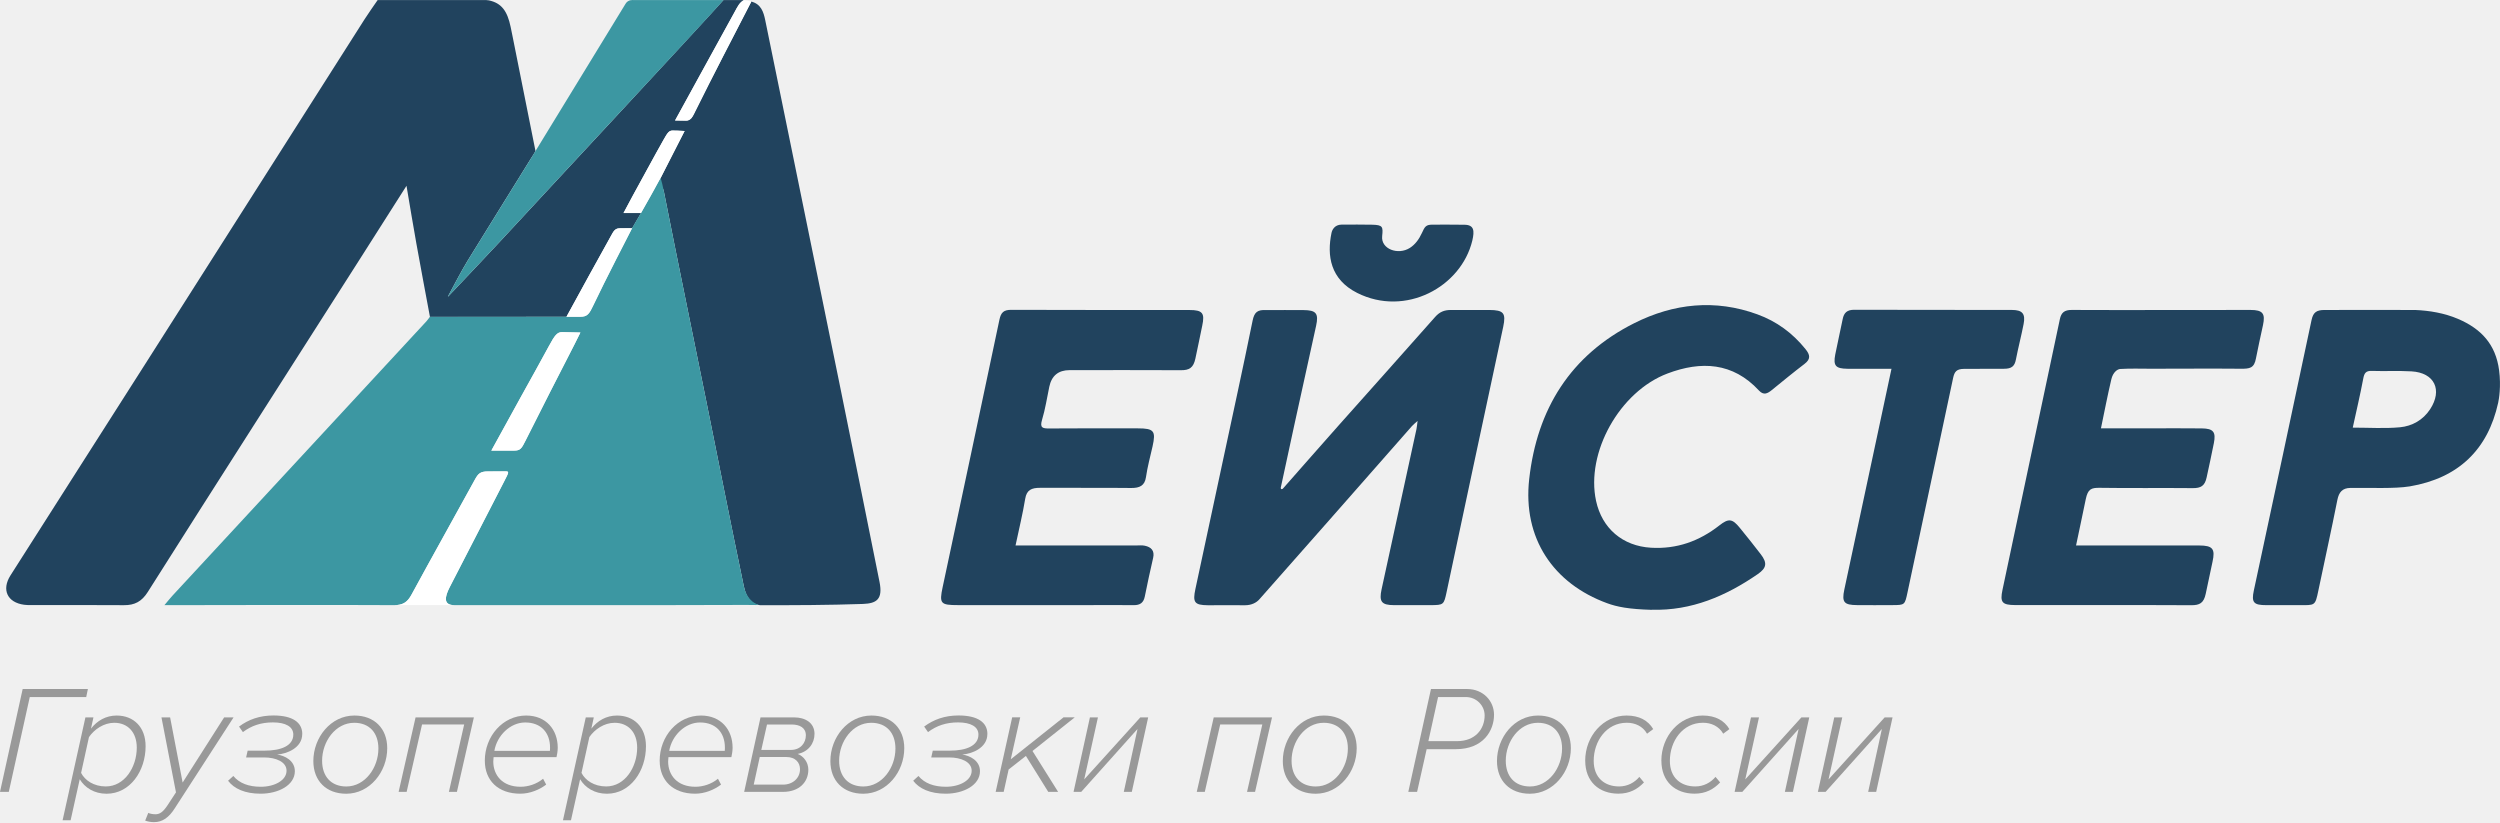
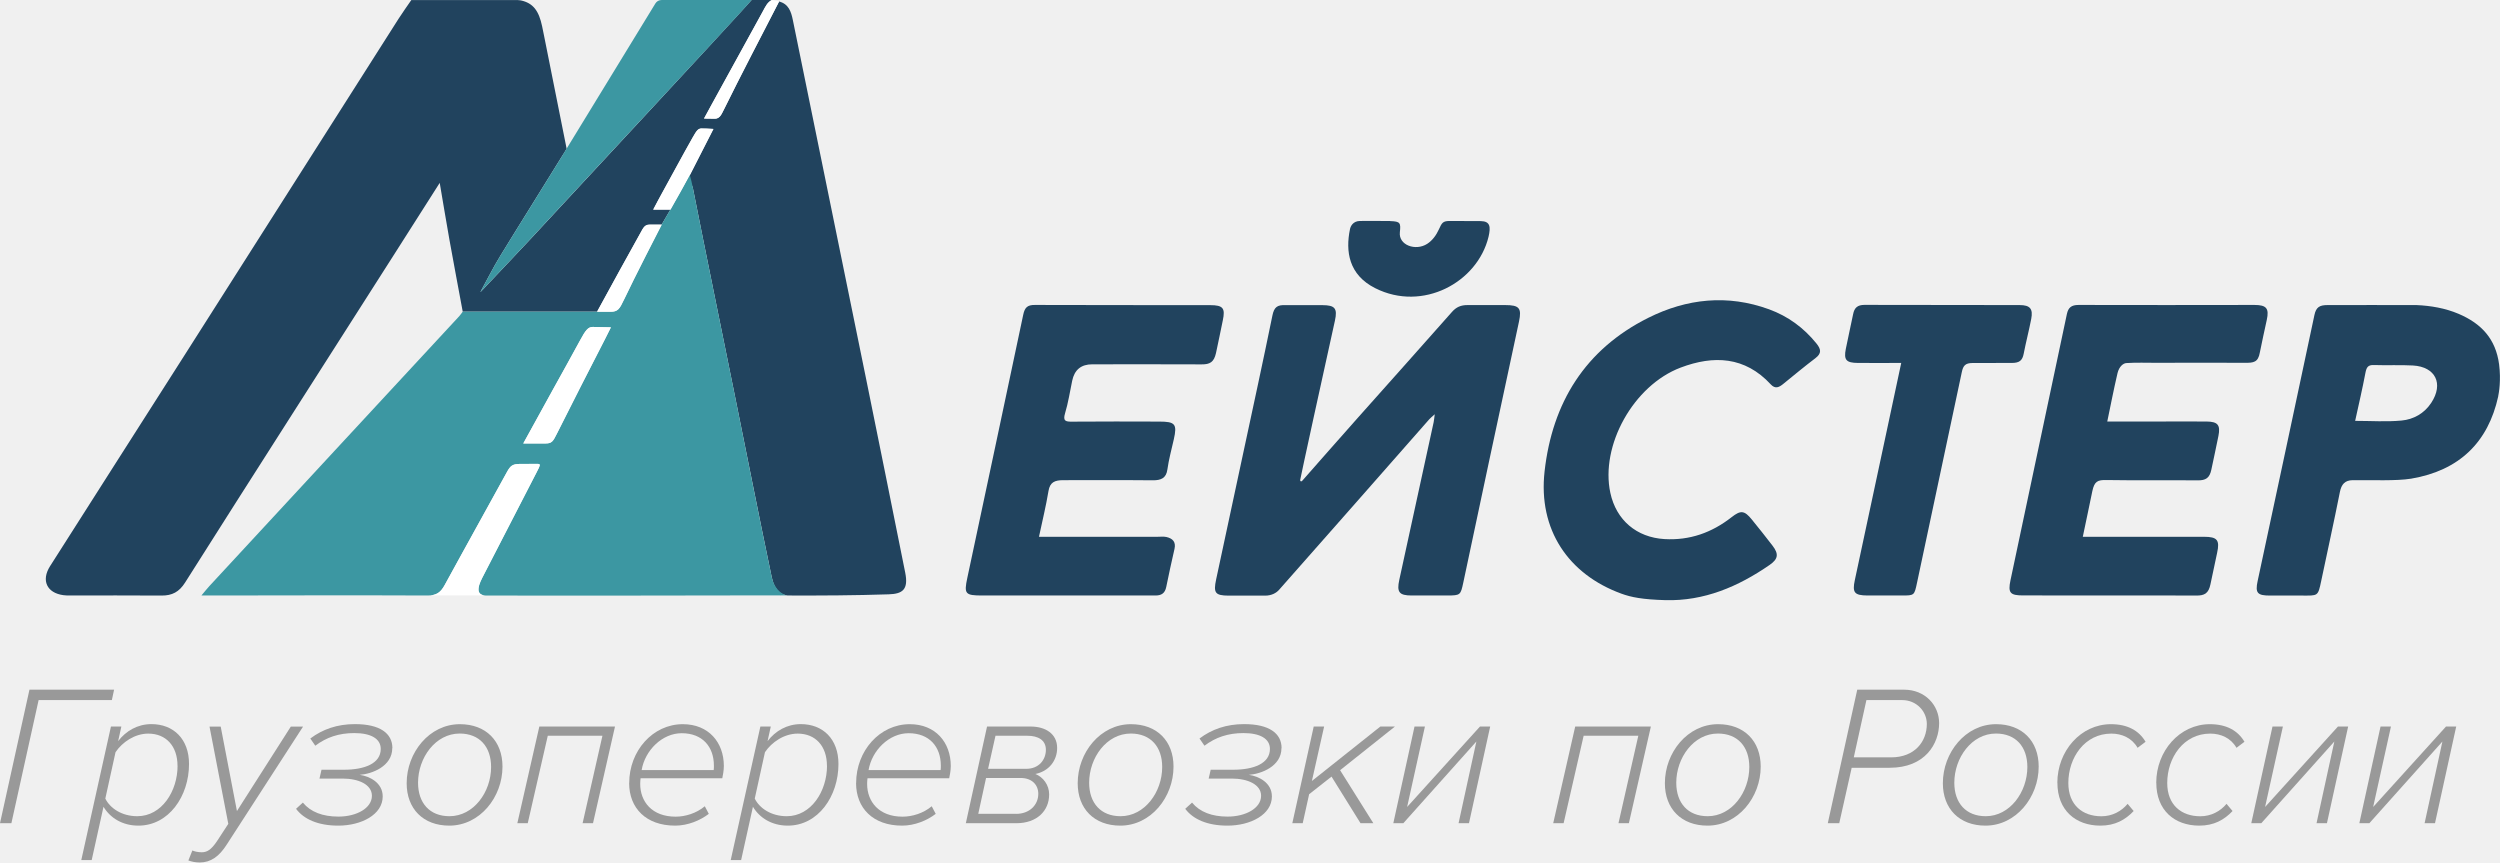
- <svg xmlns="http://www.w3.org/2000/svg" id="_Слой_2" viewBox="0 0 713.59 234.66">
+ <svg xmlns="http://www.w3.org/2000/svg" id="_Слой_2" viewBox="0 0 381.95 131.77">
  <defs>
-     <style>
-             .cls-1{fill:#21435e;}.cls-1,.cls-2,.cls-3,.cls-4{stroke-width:0px;}.cls-2{fill:#999;}.cls-3{fill:#3c97a2;}.cls-4{fill:#fff;}
-         </style>
+     <style>.cls-1{fill:#21435e;}.cls-1,.cls-2,.cls-3,.cls-4{stroke-width:0px;}.cls-2{fill:#999;}.cls-3{fill:#3c97a2;}.cls-4{fill:#fff;}</style>
  </defs>
  <g id="_Слой_1-2">
-     <path class="cls-2" d="M0,226.03l6.47-29.36h18.62l-.48,2.29H8.5l-5.99,27.07H0Z" />
-     <path class="cls-2" d="M22.76,222.42l-2.6,11.71h-2.29l6.51-29.36h2.29l-.7,3.21c1.72-2.24,4.27-3.74,7.31-3.74,4.84,0,8.28,3.26,8.28,8.76,0,7.09-4.45,13.56-11.14,13.56-3.52,0-6.21-1.72-7.66-4.14ZM39.04,213.4c0-4.36-2.55-7.09-6.43-7.09-2.99,0-5.72,1.89-7.22,4.09l-2.24,10.21c1.06,2.11,3.61,3.87,7.04,3.87,5.37,0,8.85-5.5,8.85-11.09Z" />
-     <path class="cls-2" d="M42.3,232.02c.44.22,1.23.4,2.07.4,1.14,0,2.07-.53,3.35-2.42l2.51-3.83-4.14-21.39h2.47l3.57,18.58,11.84-18.58h2.69l-16.77,25.93c-1.67,2.64-3.52,3.96-5.94,3.96-.88,0-1.85-.18-2.51-.44l.88-2.2Z" />
-     <path class="cls-2" d="M86.27,209.52c0,4.01-4.49,5.68-7.17,5.85,2.16.31,5.06,1.72,5.06,4.75,0,4.01-4.71,6.43-9.77,6.43-4.45,0-7.57-1.41-9.29-3.7l1.5-1.36c1.72,2.07,4.36,3.08,7.84,3.08,3.96,0,7.35-1.85,7.35-4.58,0-2.51-2.99-3.79-6.43-3.79h-5.11l.44-1.94h4.93c4.53,0,8.1-1.36,8.1-4.58,0-2.24-2.16-3.48-5.81-3.48-3.39,0-6.12.92-8.58,2.77l-1.1-1.58c2.69-2.02,5.9-3.17,9.82-3.17,5.5,0,8.23,2.02,8.23,5.28Z" />
-     <path class="cls-2" d="M89.44,217.23c0-6.73,4.97-12.99,11.71-12.99,5.72,0,9.38,3.7,9.38,9.33,0,6.73-4.97,12.99-11.71,12.99-5.72,0-9.38-3.7-9.38-9.33ZM108.01,213.66c0-4.45-2.55-7.35-6.91-7.35-5.33,0-9.16,5.33-9.16,10.83,0,4.45,2.55,7.35,6.91,7.35,5.33,0,9.16-5.33,9.16-10.83Z" />
-     <path class="cls-2" d="M128.13,226.03l4.36-19.24h-12.02l-4.4,19.24h-2.29l4.84-21.26h16.64l-4.84,21.26h-2.29Z" />
-     <path class="cls-2" d="M138.38,217.18c0-7.09,5.19-12.94,11.8-12.94,5.68,0,9.02,4.01,9.02,9.2,0,.92-.22,2.16-.35,2.68h-17.96c-.04.26-.09.84-.09,1.23,0,3.92,2.6,7.22,7.79,7.22,2.16,0,4.58-.75,6.43-2.29l.88,1.67c-1.89,1.45-4.62,2.6-7.39,2.6-6.38,0-10.12-3.83-10.12-9.38ZM156.96,214.32c.04-.22.04-.7.04-.97,0-4.14-2.51-7.13-7.09-7.13-4.27,0-8.06,3.74-8.8,8.1h15.85Z" />
-     <path class="cls-2" d="M165.58,222.42l-2.6,11.71h-2.29l6.51-29.36h2.29l-.7,3.21c1.72-2.24,4.27-3.74,7.31-3.74,4.84,0,8.28,3.26,8.28,8.76,0,7.09-4.45,13.56-11.14,13.56-3.52,0-6.21-1.72-7.66-4.14ZM181.87,213.4c0-4.36-2.55-7.09-6.43-7.09-2.99,0-5.72,1.89-7.22,4.09l-2.24,10.21c1.06,2.11,3.61,3.87,7.04,3.87,5.37,0,8.85-5.5,8.85-11.09Z" />
-     <path class="cls-2" d="M188.29,217.18c0-7.09,5.19-12.94,11.8-12.94,5.68,0,9.02,4.01,9.02,9.2,0,.92-.22,2.16-.35,2.68h-17.96c-.04.26-.09.84-.09,1.23,0,3.92,2.6,7.22,7.79,7.22,2.16,0,4.58-.75,6.43-2.29l.88,1.67c-1.89,1.45-4.62,2.6-7.39,2.6-6.38,0-10.12-3.83-10.12-9.38ZM206.87,214.32c.04-.22.04-.7.04-.97,0-4.14-2.51-7.13-7.09-7.13-4.27,0-8.06,3.74-8.8,8.1h15.85Z" />
-     <path class="cls-2" d="M212.41,226.03l4.67-21.26h9.6c3.17,0,5.81,1.54,5.81,4.71,0,2.73-1.76,5.11-4.8,5.72,1.72.66,3.04,2.42,3.04,4.49,0,3.61-2.68,6.34-7.22,6.34h-11.09ZM223.51,223.96c2.82,0,4.84-1.89,4.84-4.4,0-1.94-1.36-3.48-3.87-3.48h-7.62l-1.72,7.88h8.36ZM225.71,214.06c2.82,0,4.31-2.02,4.31-4.18s-1.76-3.08-4.05-3.08h-7.04l-1.63,7.26h8.41Z" />
-     <path class="cls-2" d="M237.02,217.23c0-6.73,4.97-12.99,11.71-12.99,5.72,0,9.38,3.7,9.38,9.33,0,6.73-4.97,12.99-11.71,12.99-5.72,0-9.38-3.7-9.38-9.33ZM255.59,213.66c0-4.45-2.55-7.35-6.91-7.35-5.33,0-9.16,5.33-9.16,10.83,0,4.45,2.55,7.35,6.91,7.35,5.33,0,9.16-5.33,9.16-10.83Z" />
-     <path class="cls-2" d="M281.83,209.52c0,4.01-4.49,5.68-7.17,5.85,2.16.31,5.06,1.72,5.06,4.75,0,4.01-4.71,6.43-9.77,6.43-4.45,0-7.57-1.41-9.29-3.7l1.5-1.36c1.72,2.07,4.36,3.08,7.84,3.08,3.96,0,7.35-1.85,7.35-4.58,0-2.51-2.99-3.79-6.43-3.79h-5.11l.44-1.94h4.93c4.53,0,8.1-1.36,8.1-4.58,0-2.24-2.16-3.48-5.81-3.48-3.39,0-6.12.92-8.58,2.77l-1.1-1.58c2.69-2.02,5.9-3.17,9.82-3.17,5.5,0,8.23,2.02,8.23,5.28Z" />
-     <path class="cls-2" d="M299.21,226.03l-6.38-10.26-4.93,3.87-1.41,6.38h-2.29l4.71-21.26h2.29l-2.69,11.97,15.05-11.97h3.21l-12.06,9.6,7.31,11.66h-2.82Z" />
-     <path class="cls-2" d="M306.43,226.03l4.67-21.26h2.29l-3.92,17.7,16.02-17.7h2.24l-4.67,21.26h-2.29l3.92-17.96-16.07,17.96h-2.2Z" />
-     <path class="cls-2" d="M355.95,226.03l4.36-19.24h-12.02l-4.4,19.24h-2.29l4.84-21.26h16.64l-4.84,21.26h-2.29Z" />
-     <path class="cls-2" d="M366.16,217.23c0-6.73,4.97-12.99,11.71-12.99,5.72,0,9.38,3.7,9.38,9.33,0,6.73-4.97,12.99-11.71,12.99-5.72,0-9.38-3.7-9.38-9.33ZM384.73,213.66c0-4.45-2.55-7.35-6.91-7.35-5.33,0-9.16,5.33-9.16,10.83,0,4.45,2.55,7.35,6.91,7.35,5.33,0,9.16-5.33,9.16-10.83Z" />
-     <path class="cls-2" d="M401.98,226.03l6.47-29.36h10.3c4.62,0,7.7,3.43,7.7,7.35,0,4.53-3.08,9.82-10.87,9.82h-8.36l-2.73,12.19h-2.51ZM415.89,211.55c5.24,0,7.88-3.48,7.88-7.35,0-2.77-2.29-5.24-5.41-5.24h-7.88l-2.77,12.59h8.19Z" />
-     <path class="cls-2" d="M427.29,217.23c0-6.73,4.97-12.99,11.71-12.99,5.72,0,9.38,3.7,9.38,9.33,0,6.73-4.97,12.99-11.71,12.99-5.72,0-9.38-3.7-9.38-9.33ZM445.87,213.66c0-4.45-2.55-7.35-6.91-7.35-5.33,0-9.16,5.33-9.16,10.83,0,4.45,2.55,7.35,6.91,7.35,5.33,0,9.16-5.33,9.16-10.83Z" />
-     <path class="cls-2" d="M452.47,217.14c0-7,5.15-12.9,11.8-12.9,3.65,0,6.16,1.41,7.62,3.87l-1.76,1.32c-1.23-2.16-3.43-3.13-5.77-3.13-5.85,0-9.46,5.28-9.46,10.87,0,4.84,3.13,7.31,7.26,7.31,2.38,0,4.4-1.1,5.77-2.73l1.32,1.58c-1.85,1.94-4.09,3.21-7.31,3.21-5.46,0-9.46-3.39-9.46-9.42Z" />
-     <path class="cls-2" d="M474.21,217.14c0-7,5.15-12.9,11.8-12.9,3.65,0,6.16,1.41,7.62,3.87l-1.76,1.32c-1.23-2.16-3.43-3.13-5.77-3.13-5.85,0-9.46,5.28-9.46,10.87,0,4.84,3.13,7.31,7.26,7.31,2.38,0,4.4-1.1,5.77-2.73l1.32,1.58c-1.85,1.94-4.09,3.21-7.31,3.21-5.46,0-9.46-3.39-9.46-9.42Z" />
-     <path class="cls-2" d="M495.12,226.03l4.67-21.26h2.29l-3.92,17.7,16.02-17.7h2.25l-4.67,21.26h-2.29l3.92-17.96-16.07,17.96h-2.2Z" />
-     <path class="cls-2" d="M518.89,226.03l4.67-21.26h2.29l-3.92,17.7,16.02-17.7h2.25l-4.67,21.26h-2.29l3.92-17.96-16.07,17.96h-2.2Z" />
-     <path class="cls-1" d="M713.07,114.95c-2.93,13.33-11.28,21.51-25.24,23.88-4.37.71-11.23.37-16.93.44-2.29.03-3.29,1.21-3.73,3.42-1.71,8.64-3.62,17.23-5.42,25.85-.94,4.51-.92,4.19-5.67,4.19-2.97,0-5.1,0-9.2,0-3.62,0-4.29-.76-3.55-4.2,5.51-25.72,11.03-51.44,16.47-77.18.47-2.23,1.46-2.87,3.73-2.87,8.94-.03,16.77,0,25.83,0,4.12.17,8.38.89,12.24,2.54,6.63,2.83,10.76,7.28,11.73,14.64.61,4.62-.05,8.32-.26,9.29ZM671.57,122.06c4.67,0,9.1.31,13.46-.1,3.48-.33,6.58-2.05,8.61-5.14,3.62-5.52,1.25-10.45-5.32-10.82-3.77-.22-7.56,0-11.33-.13-1.69-.06-2.14.64-2.43,2.18-.87,4.63-1.96,9.23-3,14.01Z" />
-     <path class="cls-1" d="M366.16,139.5c5.33-6.04,10.63-12.1,15.98-18.12,9.16-10.31,18.37-20.57,27.49-30.9,1.25-1.42,2.58-2,4.48-2,3.79,0,7.31-.02,10.98,0,4.09.02,4.82.87,3.98,4.81-2.86,13.45-5.76,26.88-8.63,40.33-2.51,11.76-5.01,23.53-7.51,35.29-.79,3.73-.84,3.8-4.63,3.82s-6.73.01-10.36,0-4.36-.98-3.57-4.6c3.31-15.22,6.63-30.43,9.94-45.64.13-.62.17-1.26.32-2.34-.75.68-1.22,1.03-1.6,1.46-14.51,16.5-29,33.02-43.57,49.47-.79.89-2.16,1.68-4.08,1.68-3.74-.04-5.89,0-10.57,0-3.92-.03-4.41-.84-3.59-4.68,2.53-11.87,5.09-23.73,7.63-35.6,2.92-13.65,5.91-27.29,8.69-40.97.5-2.43,1.42-3.12,3.79-3,3.73-.01,7.17-.03,10.73,0s4.4.89,3.6,4.5c-3.26,14.68-9.98,45.5-10.09,46.23.02.46.26.44.57.28Z" />
-     <path class="cls-1" d="M289.88,155.7c11.66,0,22.99,0,34.32,0,.86,0,1.76-.11,2.58.07,1.81.39,2.84,1.4,2.37,3.46-.84,3.67-1.65,7.34-2.38,11.02-.36,1.81-1.36,2.5-3.15,2.48-4.21-.05-8.42-.01-12.63-.01-12.52,0-25.05,0-37.57,0-4.98,0-5.35-.43-4.35-5.15,5.41-25.43,10.86-50.86,16.2-76.3.44-2.1,1.23-2.84,3.39-2.83,16.95.07,33.9.03,50.85.05,3.73,0,4.42.88,3.66,4.43-.67,3.15-1.25,6.2-1.97,9.46-.58,2.65-1.76,3.31-4.15,3.29-10.58-.06-21.16-.02-31.74-.02q-4.82,0-5.81,4.77c-.66,3.16-1.14,6.36-2.07,9.44-.69,2.32.23,2.45,2.1,2.44,8.42-.07,16.84-.04,25.26-.03,4.59,0,5.18.74,4.2,5.11-.66,2.94-1.46,5.85-1.89,8.82-.35,2.44-1.83,3.11-4.19,3.09-8.85-.1-16.06,0-25.97-.05-2.52-.01-3.89.6-4.31,3.13-.71,4.34-1.77,8.62-2.76,13.33Z" />
-     <path class="cls-1" d="M599.72,122.26c4.97,0,9.59,0,14.21,0,4.86,0,9.72-.04,14.57.02,3.26.04,4.05,1.02,3.42,4.19-.64,3.27-1.36,6.49-2.06,9.77-.51,2.43-1.63,3.11-3.95,3.09-8.85-.09-17.7.05-26.55-.09-2.49-.04-3.4.38-4,3.2-.91,4.29-1.77,8.6-2.78,13.26,3.07,0,5.83,0,8.6,0,8.85,0,17.7-.02,26.55,0,3.87.01,4.62.97,3.8,4.66-.67,3.04-1.3,6.14-1.94,9.14-.56,2.64-1.73,3.27-4.15,3.25-10.25-.08-43.72-.01-50.19-.04-3.8-.02-4.43-.77-3.66-4.38,5.46-25.75,10.94-51.49,16.37-77.24.39-1.86,1.31-2.63,3.38-2.62,17.05.08,33.97-.02,51.03,0,3.5,0,4.28,1.02,3.57,4.33-.68,3.15-1.43,6.48-2,9.45-.5,2.88-1.83,3.02-4.34,3-8.53-.08-17.06,0-25.59,0-2.91,0-5.92-.11-8.82.07-.82.05-2.07.94-2.54,2.95-1.14,4.89-1.86,8.7-2.96,13.98Z" />
-     <path class="cls-1" d="M471.5,174.07c-6.6-.19-9.91-.84-12.79-1.9-15.31-5.61-24.12-18.5-22.22-35.44,2.23-19.94,11.76-35.36,30.04-44.51,11.22-5.62,23.05-6.89,35.1-2.49,5.49,2,10.03,5.33,13.71,9.9,1.36,1.69,1.55,2.86-.29,4.26-3.17,2.42-6.25,4.96-9.34,7.47-1.21.98-2.31,1.54-3.63.12-7.48-8.08-16.54-8.49-26.12-4.87-13.7,5.18-23.35,22.63-20.39,36.35,1.7,7.89,7.61,12.9,15.67,13.38,7.36.44,13.79-1.87,19.52-6.36,2.64-2.07,3.7-1.96,5.84.68,2.04,2.51,4.07,5.02,6.02,7.59,1.86,2.44,1.64,3.87-.86,5.6-9.07,6.27-18.99,10.52-30.26,10.19Z" />
-     <path class="cls-1" d="M539.92,105.26c-4.36,0-8.51.04-12.6,0-3.35-.04-4.09-.85-3.48-4.04.61-3.16,1.5-6.94,2.12-10.1.36-1.86,1.27-2.7,3.3-2.7,15,.06,30.01.01,45.01.05,3.02,0,3.91,1.11,3.34,4.03-.61,3.16-1.58,6.92-2.19,10.09-.38,2-1.26,2.67-3.45,2.67-4.04,0-7.34,0-11.36.03-2.14.02-2.74.8-3.12,2.6-4.31,20.39-8.67,40.77-13.01,61.16-.77,3.64-.76,3.66-4.35,3.67-3.35.02-6.69.03-10.04,0-3.76-.03-4.42-.81-3.65-4.46,3.08-14.5,6.2-29,9.3-43.5,1.36-6.38,2.76-12.86,4.16-19.5Z" />
-     <path class="cls-1" d="M391.78,64.14c2.87.1,3.03.54,2.74,3.25-.4,3.72,4.56,5.51,7.91,3.37,1.54-.98,2.64-2.53,3.4-4.19.88-1.92,1.16-2.44,3.08-2.45,2.83-.02,6.28,0,9.08.03s2.91,1.71,2.26,4.53c-3.21,13.28-19.12,21.84-32.86,14.93-7.71-3.88-8.67-10.69-7.33-17.13.16-.78.83-2.34,2.87-2.37,1.59-.02,7.45-.02,8.85.03Z" />
-     <path class="cls-1" d="M122.72,90.43c-1.29-6.95-2.61-13.89-3.86-20.85-.96-5.33-1.83-10.67-2.83-16.55-4.71,7.41-9.14,14.37-13.57,21.33-19.97,31.37-40.4,63.17-60.27,94.6-1.73,2.74-3.76,3.81-6.83,3.78-8.85-.07-17.7-.02-26.55-.03-.65,0-1.3,0-1.94-.09-4.78-.65-6.48-4.28-3.88-8.38,12.67-19.96,25.78-40.38,38.46-60.33C62.33,71.09,83.21,38.26,104.1,5.44c1.18-1.85,2.47-3.62,3.7-5.43,10.63,0,20.27,0,30.87,0,.17,0,.73.06.89.1,3.58.77,5.24,3.01,6.19,7.55.19.93.4,1.95.59,2.89,2.08,10.47,4.42,22.1,6.51,32.57-.55,1.01-.71,1.16-1.29,2.1-5.97,9.71-12.05,19.34-18,29.06-2.05,3.35-3.81,6.88-5.7,10.33.04-.02.05.06.04.05,4.92-5.22,9.88-10.41,14.77-15.67,10.6-11.39,21.15-22.84,31.76-34.22C184.31,24.16,205.75.93,206.5.01c2.59,0,3.28,0,5.87,0-1.25.62-1.78,1.73-2.67,3.36-5.14,9.43-16.51,29.95-17.03,31.01,1.37.03,1.97.02,2.72.04.7.02.94.03,1.52-.32.54-.33.96-1.18,1.44-2.15,5.18-10.48,10.76-21.13,16.09-31.5,2.77.69,3.51,2.97,3.98,5.28,2.63,12.89,5.27,25.78,7.91,38.67,4.43,21.7,8.88,43.4,13.29,65.1,3.83,18.87,7.65,37.73,11.43,56.61.98,4.91-.78,6.14-4.77,6.28-9.81.33-19.53.38-29.35.35-.48,0-1.8-.47-2.2-.8-1.44-1.18-2.08-3-2.43-4.68-3.65-17.37-7.06-34.78-10.58-52.17-4.07-20.12-8.23-40.22-12.21-60.35-.41-2.06-1.31-1.38-2.4-1.09,2.75-5.4,5.51-10.8,8.29-16.25-1.51-.06-2.71-.15-3.47-.13-.99.03-1.41.63-2.52,2.6-3.01,5.32-5.88,10.72-8.84,16.07-.81,1.47-1.58,2.96-2.6,4.87h5.01c-.88,1.51-1.67,2.84-2.55,4.35-1.2,0-2.17,0-3.38,0-.94,0-1.56.25-2.22,1.39-4.41,7.93-8.81,15.9-13.15,23.88-12.98,0-25.97.01-38.95.02Z" />
-     <path class="cls-3" d="M127.86,84.61c1.89-3.45,3.65-6.98,5.7-10.33,5.95-9.72,12.04-19.35,18-29.06.58-.95,25.92-42.4,27.03-44.2.74-1.2,2.14-1,2.32-1,8.24,0,17.35,0,25.59,0-.63.94-22.19,24.15-32.07,34.75-10.61,11.39-21.16,22.83-31.76,34.22-4.89,5.25-9.84,10.45-14.77,15.67l-.04-.05Z" />
-     <path class="cls-3" d="M188.57,50.77c.4,1.49.53,1.9.94,3.96,3.99,20.13,8.14,40.23,12.21,60.35,3.52,17.39,6.94,34.81,10.58,52.17.35,1.68,1.3,4.4,4.25,5.42-.75.07-2.72,0-3.47,0-27.85.1-55.54.05-83.4.05-2.94,0-2.98-1.94-1.34-5.12,5.41-10.52,10.06-19.52,15.47-30.04,1.52-2.95,1.56-3.02.37-3.02-.86,0-4.05.02-4.9.02-2.23-.02-2.83.66-3.76,2.36-5.94,10.85-12.16,21.92-18.07,32.8-1.17,2.15-2.42,3.02-4.99,3.01-20.62-.1-41.24-.03-61.87,0-.95,0-1.91,0-3.66,0,1.05-1.24,1.66-2.02,2.32-2.73,24.12-26,48.36-52.29,72.47-78.29.36-.39.65-.84.97-1.27,12.98,0,25.97-.01,38.95-.02.86,0,3.08,0,3.92,0,2.07.02,2.6-.78,3.85-3.45,3-6.38,10.45-20.81,10.98-21.83.88-1.51,1.67-2.84,2.55-4.35,1.38-2.38,4.28-7.6,5.6-10.02ZM140.23,128.62c2.08,0,5.09,0,6.5,0,1.74,0,2.13-.55,3.27-2.86,4.57-9.13,9.19-18.17,13.85-27.24.52-1.02,1.19-2.33,1.8-3.6-1.12-.02-4.52-.12-5.25-.12-1.37,0-2.11.97-3.66,3.85-2.6,4.81-5.28,9.59-7.93,14.38-2.75,4.96-5.47,9.93-8.58,15.59Z" />
-     <path class="cls-4" d="M143.84,137.57c-5.4,10.53-10.06,19.52-15.47,30.04-1.52,2.96-1.59,4.85.76,5.1h-15.85c2.05-.17,3.16-1.06,4.2-2.98,5.9-10.87,12.12-21.94,18.07-32.8.93-1.71,1.53-2.38,3.75-2.36.86,0,4.05-.02,4.91-.02,1.2,0,1.15.07-.37,3.02Z" />
-     <path class="cls-4" d="M198.39,31.95c-.48.98-.9,1.82-1.45,2.15-.58.36-.82.35-1.52.33-.74-.01-1.35-.01-2.72-.03.52-1.06,11.89-21.58,17.03-31.01.87-1.6,1.39-2.71,2.6-3.34.53.06,1.25.18,2.14.41-5.33,10.36-10.91,21.02-16.09,31.49Z" />
-     <path class="cls-4" d="M169.47,86.96c-1.26,2.67-1.78,3.46-3.86,3.45-.84-.01-3.06-.01-3.92,0,4.34-7.98,8.74-15.94,13.15-23.88.66-1.14,1.28-1.38,2.22-1.38,1.21,0,2.18,0,3.38-.01-.52,1.02-7.97,15.45-10.97,21.82Z" />
-     <path class="cls-4" d="M188.59,50.77c-1.32,2.42-4.22,7.64-5.6,10.02h-5.01c1.03-1.91,1.79-3.4,2.61-4.87,2.96-5.35,5.83-10.75,8.84-16.07,1.11-1.96,1.52-2.57,2.52-2.59.76-.03,1.96.06,3.47.13-2.29,4.48-4.56,8.94-6.83,13.38Z" />
-     <path class="cls-4" d="M140.26,128.61c2.08,0,5.09,0,6.5,0,1.74,0,2.13-.55,3.27-2.86,4.57-9.13,9.19-18.17,13.85-27.24.52-1.02,1.19-2.33,1.8-3.6-1.12-.02-4.52-.12-5.25-.12-1.37,0-2.11.97-3.66,3.85-2.6,4.81-5.28,9.59-7.93,14.38-2.75,4.96-5.47,9.93-8.58,15.59Z" />
+     <path class="cls-2" d="M0,125.77l4.5-20.4h12.93l-.34,1.59H5.9l-4.16,18.81H0Z" />
+     <path class="cls-2" d="M15.81,123.27l-1.8,8.13h-1.59l4.53-20.4h1.59l-.49,2.23c1.19-1.56,2.97-2.6,5.08-2.6,3.36,0,5.75,2.26,5.75,6.09,0,4.92-3.09,9.42-7.74,9.42-2.45,0-4.31-1.19-5.32-2.87ZM27.12,117c0-3.03-1.77-4.92-4.46-4.92-2.08,0-3.98,1.31-5.01,2.84l-1.56,7.09c.73,1.47,2.51,2.69,4.89,2.69,3.73,0,6.15-3.82,6.15-7.71Z" />
+     <path class="cls-2" d="M29.38,129.93c.31.15.86.28,1.44.28.8,0,1.44-.37,2.32-1.68l1.74-2.66-2.87-14.86h1.71l2.48,12.9,8.23-12.9h1.87l-11.65,18.01c-1.16,1.83-2.45,2.75-4.13,2.75-.61,0-1.28-.12-1.74-.31l.61-1.53Z" />
+     <path class="cls-2" d="M59.93,114.31c0,2.78-3.12,3.94-4.98,4.07,1.5.21,3.52,1.19,3.52,3.3,0,2.78-3.27,4.46-6.79,4.46-3.09,0-5.26-.98-6.45-2.57l1.04-.95c1.19,1.44,3.03,2.14,5.44,2.14,2.75,0,5.11-1.28,5.11-3.18,0-1.74-2.08-2.63-4.46-2.63h-3.55l.31-1.35h3.42c3.15,0,5.63-.95,5.63-3.18,0-1.56-1.5-2.42-4.04-2.42-2.35,0-4.25.64-5.96,1.93l-.76-1.1c1.87-1.41,4.1-2.2,6.82-2.2,3.82,0,5.72,1.41,5.72,3.67Z" />
+     <path class="cls-2" d="M62.13,119.66c0-4.68,3.46-9.02,8.13-9.02,3.98,0,6.51,2.57,6.51,6.48,0,4.68-3.46,9.02-8.13,9.02-3.98,0-6.51-2.57-6.51-6.48ZM75.03,117.18c0-3.09-1.77-5.11-4.8-5.11-3.7,0-6.36,3.7-6.36,7.52,0,3.09,1.77,5.11,4.8,5.11,3.7,0,6.36-3.7,6.36-7.52Z" />
+     <path class="cls-2" d="M89.01,125.77l3.03-13.36h-8.35l-3.06,13.36h-1.59l3.36-14.77h11.56l-3.36,14.77h-1.59Z" />
+     <path class="cls-2" d="M96.13,119.63c0-4.92,3.61-8.99,8.19-8.99,3.94,0,6.27,2.78,6.27,6.39,0,.64-.15,1.5-.24,1.87h-12.48c-.03.18-.06.58-.06.86,0,2.72,1.8,5.01,5.41,5.01,1.5,0,3.18-.52,4.46-1.59l.61,1.16c-1.31,1.01-3.21,1.8-5.14,1.8-4.43,0-7.03-2.66-7.03-6.51ZM109.04,117.64c.03-.15.03-.49.03-.67,0-2.87-1.74-4.95-4.92-4.95-2.97,0-5.6,2.6-6.12,5.63h11.01Z" />
+     <path class="cls-2" d="M115.03,123.27l-1.8,8.13h-1.59l4.53-20.4h1.59l-.49,2.23c1.19-1.56,2.97-2.6,5.08-2.6,3.36,0,5.75,2.26,5.75,6.09,0,4.92-3.09,9.42-7.74,9.42-2.45,0-4.31-1.19-5.32-2.87ZM126.34,117c0-3.03-1.77-4.92-4.46-4.92-2.08,0-3.98,1.31-5.01,2.84l-1.56,7.09c.73,1.47,2.51,2.69,4.89,2.69,3.73,0,6.15-3.82,6.15-7.71Z" />
+     <path class="cls-2" d="M130.8,119.63c0-4.92,3.61-8.99,8.19-8.99,3.94,0,6.27,2.78,6.27,6.39,0,.64-.15,1.5-.24,1.87h-12.48c-.03.18-.06.58-.06.86,0,2.72,1.8,5.01,5.41,5.01,1.5,0,3.18-.52,4.46-1.59l.61,1.16c-1.31,1.01-3.21,1.8-5.14,1.8-4.43,0-7.03-2.66-7.03-6.51ZM143.71,117.64c.03-.15.03-.49.03-.67,0-2.87-1.74-4.95-4.92-4.95-2.97,0-5.6,2.6-6.12,5.63h11.01Z" />
+     <path class="cls-2" d="M147.56,125.77l3.24-14.77h6.67c2.2,0,4.04,1.07,4.04,3.27,0,1.9-1.22,3.55-3.33,3.98,1.19.46,2.11,1.68,2.11,3.12,0,2.51-1.87,4.4-5.01,4.4h-7.71ZM155.27,124.34c1.96,0,3.36-1.31,3.36-3.06,0-1.35-.95-2.42-2.69-2.42h-5.29l-1.19,5.47h5.81ZM156.79,117.46c1.96,0,3-1.41,3-2.91s-1.22-2.14-2.81-2.14h-4.89l-1.13,5.05h5.84Z" />
+     <path class="cls-2" d="M164.65,119.66c0-4.68,3.46-9.02,8.13-9.02,3.98,0,6.51,2.57,6.51,6.48,0,4.68-3.46,9.02-8.13,9.02-3.98,0-6.51-2.57-6.51-6.48ZM177.56,117.18c0-3.09-1.77-5.11-4.8-5.11-3.7,0-6.36,3.7-6.36,7.52,0,3.09,1.77,5.11,4.8,5.11,3.7,0,6.36-3.7,6.36-7.52Z" />
+     <path class="cls-2" d="M195.78,114.31c0,2.78-3.12,3.94-4.98,4.07,1.5.21,3.52,1.19,3.52,3.3,0,2.78-3.27,4.46-6.79,4.46-3.09,0-5.26-.98-6.45-2.57l1.04-.95c1.19,1.44,3.03,2.14,5.44,2.14,2.75,0,5.11-1.28,5.11-3.18,0-1.74-2.08-2.63-4.46-2.63h-3.55l.31-1.35h3.42c3.15,0,5.63-.95,5.63-3.18,0-1.56-1.5-2.42-4.04-2.42-2.35,0-4.25.64-5.96,1.93l-.76-1.1c1.87-1.41,4.1-2.2,6.82-2.2,3.82,0,5.72,1.41,5.72,3.67Z" />
+     <path class="cls-2" d="M207.86,125.77l-4.43-7.12-3.42,2.69-.98,4.43h-1.59l3.27-14.77h1.59l-1.87,8.32,10.46-8.32h2.23l-8.38,6.67,5.08,8.1h-1.96Z" />
+     <path class="cls-2" d="M212.87,125.77l3.24-14.77h1.59l-2.72,12.29,11.13-12.29h1.56l-3.24,14.77h-1.59l2.72-12.48-11.16,12.48h-1.53Z" />
+     <path class="cls-2" d="M247.27,125.77l3.03-13.36h-8.35l-3.06,13.36h-1.59l3.36-14.77h11.56l-3.36,14.77h-1.59Z" />
+     <path class="cls-2" d="M254.36,119.66c0-4.68,3.46-9.02,8.13-9.02,3.98,0,6.51,2.57,6.51,6.48,0,4.68-3.46,9.02-8.13,9.02-3.98,0-6.51-2.57-6.51-6.48ZM267.26,117.18c0-3.09-1.77-5.11-4.8-5.11-3.7,0-6.36,3.7-6.36,7.52,0,3.09,1.77,5.11,4.8,5.11,3.7,0,6.36-3.7,6.36-7.52Z" />
+     <path class="cls-2" d="M279.25,125.77l4.5-20.4h7.16c3.21,0,5.35,2.38,5.35,5.11,0,3.15-2.14,6.82-7.55,6.82h-5.81l-1.9,8.47h-1.74ZM288.91,115.71c3.64,0,5.47-2.42,5.47-5.11,0-1.93-1.59-3.64-3.76-3.64h-5.47l-1.93,8.75h5.69Z" />
+     <path class="cls-2" d="M296.83,119.66c0-4.68,3.46-9.02,8.13-9.02,3.98,0,6.51,2.57,6.51,6.48,0,4.68-3.46,9.02-8.13,9.02-3.98,0-6.51-2.57-6.51-6.48ZM309.74,117.18c0-3.09-1.77-5.11-4.8-5.11-3.7,0-6.36,3.7-6.36,7.52,0,3.09,1.77,5.11,4.8,5.11,3.7,0,6.36-3.7,6.36-7.52Z" />
+     <path class="cls-2" d="M314.32,119.6c0-4.86,3.58-8.96,8.19-8.96,2.54,0,4.28.98,5.29,2.69l-1.22.92c-.86-1.5-2.39-2.17-4.01-2.17-4.07,0-6.57,3.67-6.57,7.55,0,3.36,2.17,5.08,5.05,5.08,1.65,0,3.06-.76,4.01-1.9l.92,1.1c-1.28,1.35-2.84,2.23-5.08,2.23-3.79,0-6.57-2.35-6.57-6.54Z" />
+     <path class="cls-2" d="M329.43,119.6c0-4.86,3.58-8.96,8.19-8.96,2.54,0,4.28.98,5.29,2.69l-1.22.92c-.86-1.5-2.39-2.17-4.01-2.17-4.07,0-6.57,3.67-6.57,7.55,0,3.36,2.17,5.08,5.05,5.08,1.65,0,3.06-.76,4.01-1.9l.92,1.1c-1.28,1.35-2.84,2.23-5.08,2.23-3.79,0-6.57-2.35-6.57-6.54Z" />
+     <path class="cls-2" d="M343.95,125.77l3.24-14.77h1.59l-2.72,12.29,11.13-12.29h1.56l-3.24,14.77h-1.59l2.72-12.48-11.16,12.48h-1.53Z" />
+     <path class="cls-2" d="M360.46,125.77l3.24-14.77h1.59l-2.72,12.29,11.13-12.29h1.56l-3.24,14.77h-1.59l2.72-12.48-11.16,12.48h-1.53Z" />
+     <path class="cls-1" d="M381.68,60.55c-1.54,7.02-5.94,11.33-13.3,12.58-2.3.37-5.92.2-8.92.23-1.21.01-1.74.64-1.97,1.8-.9,4.55-1.91,9.08-2.86,13.62-.5,2.38-.49,2.21-2.99,2.21-1.56,0-2.68,0-4.85,0-1.91,0-2.26-.4-1.87-2.21,2.9-13.55,5.81-27.1,8.68-40.66.25-1.17.77-1.51,1.97-1.51,4.71-.02,8.83,0,13.61,0,2.17.09,4.41.47,6.45,1.34,3.49,1.49,5.67,3.84,6.18,7.71.32,2.44-.03,4.38-.14,4.9ZM359.82,64.3c2.46,0,4.79.17,7.09-.05,1.83-.17,3.47-1.08,4.54-2.71,1.91-2.91.66-5.5-2.8-5.7-1.98-.11-3.98,0-5.97-.07-.89-.03-1.12.34-1.28,1.15-.46,2.44-1.03,4.86-1.58,7.38Z" />
+     <path class="cls-1" d="M198.93,73.48c2.81-3.18,5.6-6.37,8.42-9.54,4.82-5.43,9.68-10.83,14.48-16.28.66-.75,1.36-1.05,2.36-1.05,2,0,3.85,0,5.78,0,2.15,0,2.54.46,2.1,2.53-1.51,7.08-3.03,14.16-4.55,21.24-1.32,6.2-2.64,12.39-3.95,18.59-.42,1.96-.44,2-2.44,2.01s-3.54,0-5.46,0-2.3-.52-1.88-2.42c1.74-8.02,3.49-16.03,5.24-24.04.07-.33.09-.66.17-1.23-.39.36-.64.54-.84.77-7.64,8.69-15.28,17.39-22.95,26.06-.42.47-1.14.89-2.15.88-1.97-.02-3.1,0-5.57,0-2.06-.01-2.32-.44-1.89-2.47,1.33-6.25,2.68-12.5,4.02-18.75,1.54-7.19,3.11-14.38,4.58-21.58.26-1.28.75-1.64,2-1.58,1.97,0,3.77-.01,5.65,0s2.32.47,1.9,2.37c-1.72,7.73-5.26,23.97-5.31,24.35.01.24.14.23.3.15Z" />
+     <path class="cls-1" d="M158.75,82.01c6.14,0,12.11,0,18.08,0,.45,0,.93-.06,1.36.03.95.21,1.5.74,1.25,1.82-.44,1.93-.87,3.87-1.26,5.81-.19.95-.72,1.32-1.66,1.31-2.22-.02-4.44,0-6.65,0-6.6,0-13.19,0-19.79,0-2.63,0-2.82-.23-2.29-2.71,2.85-13.4,5.72-26.79,8.54-40.19.23-1.11.65-1.5,1.78-1.49,8.93.04,17.86.01,26.78.03,1.97,0,2.33.46,1.93,2.33-.35,1.66-.66,3.27-1.04,4.99-.31,1.39-.93,1.74-2.19,1.73-5.57-.03-11.15-.01-16.72-.01q-2.54,0-3.06,2.51c-.35,1.66-.6,3.35-1.09,4.97-.37,1.22.12,1.29,1.1,1.28,4.44-.04,8.87-.02,13.31-.01,2.42,0,2.73.39,2.21,2.69-.35,1.55-.77,3.08-.99,4.65-.18,1.29-.96,1.64-2.21,1.63-4.66-.05-8.46,0-13.68-.02-1.33,0-2.05.32-2.27,1.65-.38,2.28-.93,4.54-1.46,7.02Z" />
+     <path class="cls-1" d="M321.96,64.4c2.62,0,5.05,0,7.49,0,2.56,0,5.12-.02,7.68,0,1.72.02,2.13.54,1.8,2.21-.34,1.72-.72,3.42-1.08,5.15-.27,1.28-.86,1.64-2.08,1.63-4.66-.05-9.33.03-13.99-.05-1.31-.02-1.79.2-2.11,1.68-.48,2.26-.93,4.53-1.46,6.99,1.61,0,3.07,0,4.53,0,4.66,0,9.32,0,13.99,0,2.04,0,2.43.51,2,2.46-.35,1.6-.69,3.23-1.02,4.81-.29,1.39-.91,1.72-2.18,1.71-5.4-.04-23.03,0-26.44-.02-2,0-2.33-.4-1.93-2.31,2.87-13.56,5.76-27.12,8.62-40.69.21-.98.69-1.38,1.78-1.38,8.98.04,17.89,0,26.88,0,1.84,0,2.26.54,1.88,2.28-.36,1.66-.75,3.41-1.06,4.98-.26,1.52-.97,1.59-2.28,1.58-4.49-.04-8.99,0-13.48,0-1.54,0-3.12-.06-4.65.04-.43.03-1.09.49-1.34,1.56-.6,2.58-.98,4.58-1.56,7.36Z" />
+     <path class="cls-1" d="M254.43,91.69c-3.48-.1-5.22-.44-6.74-1-8.06-2.95-12.71-9.75-11.71-18.67,1.18-10.5,6.2-18.63,15.82-23.45,5.91-2.96,12.14-3.63,18.49-1.31,2.89,1.06,5.28,2.81,7.22,5.21.72.89.82,1.51-.15,2.25-1.67,1.27-3.29,2.61-4.92,3.94-.64.52-1.22.81-1.91.06-3.94-4.26-8.71-4.47-13.76-2.56-7.22,2.73-12.3,11.92-10.74,19.15.9,4.16,4.01,6.79,8.25,7.05,3.87.23,7.26-.98,10.28-3.35,1.39-1.09,1.95-1.03,3.08.36,1.07,1.32,2.14,2.65,3.17,4,.98,1.28.86,2.04-.46,2.95-4.78,3.3-10,5.54-15.94,5.37Z" />
+     <path class="cls-1" d="M290.47,55.45c-2.3,0-4.48.02-6.64,0-1.76-.02-2.16-.45-1.83-2.13.32-1.67.79-3.65,1.12-5.32.19-.98.67-1.42,1.74-1.42,7.9.03,15.81,0,23.71.03,1.59,0,2.06.58,1.76,2.12-.32,1.67-.83,3.65-1.15,5.31-.2,1.05-.66,1.41-1.82,1.41-2.13,0-3.87,0-5.98.01-1.13,0-1.45.42-1.65,1.37-2.27,10.74-4.57,21.48-6.85,32.22-.41,1.92-.4,1.93-2.29,1.93-1.76,0-3.53.01-5.29,0-1.98-.02-2.33-.43-1.92-2.35,1.62-7.64,3.27-15.27,4.9-22.91.72-3.36,1.45-6.77,2.19-10.27Z" />
+     <path class="cls-1" d="M212.43,33.78c1.51.05,1.6.28,1.44,1.71-.21,1.96,2.4,2.9,4.17,1.77.81-.52,1.39-1.33,1.79-2.21.46-1.01.61-1.28,1.62-1.29,1.49,0,3.31,0,4.78.02s1.53.9,1.19,2.39c-1.69,6.99-10.07,11.51-17.31,7.86-4.06-2.04-4.56-5.63-3.86-9.02.08-.41.44-1.23,1.51-1.25.84-.01,3.92-.01,4.66.01Z" />
+     <path class="cls-1" d="M70.7,47.64c-.68-3.66-1.37-7.32-2.03-10.98-.5-2.81-.96-5.62-1.49-8.72-2.48,3.9-4.81,7.57-7.15,11.23-10.52,16.52-21.28,33.28-31.75,49.83-.91,1.44-1.98,2-3.6,1.99-4.66-.04-9.32-.01-13.98-.01-.34,0-.68,0-1.02-.05-2.52-.34-3.41-2.25-2.04-4.42,6.67-10.52,13.58-21.27,20.26-31.78C38.89,37.45,49.89,20.15,60.89,2.87c.62-.97,1.3-1.91,1.95-2.86,5.6,0,10.68,0,16.26,0,.09,0,.39.03.47.05,1.89.41,2.76,1.59,3.26,3.98.1.49.21,1.02.31,1.52,1.1,5.51,2.33,11.64,3.43,17.16-.29.53-.37.61-.68,1.11-3.14,5.11-6.35,10.19-9.48,15.31-1.08,1.77-2.01,3.63-3,5.44.02-.01.03.03.02.02,2.59-2.75,5.2-5.49,7.78-8.25,5.59-6,11.14-12.03,16.73-18.03C103.15,12.73,114.44.49,114.83,0c1.37,0,1.73,0,3.09,0-.66.33-.94.91-1.4,1.77-2.71,4.97-8.7,15.78-8.97,16.34.72.02,1.04.01,1.43.02.37,0,.5.01.8-.17.29-.17.51-.62.76-1.14,2.73-5.52,5.67-11.13,8.48-16.59,1.46.36,1.85,1.56,2.1,2.78,1.39,6.79,2.78,13.58,4.16,20.37,2.33,11.43,4.68,22.86,7,34.29,2.02,9.94,4.03,19.88,6.02,29.82.52,2.59-.41,3.24-2.51,3.31-5.17.17-10.29.2-15.46.18-.25,0-.95-.25-1.16-.42-.76-.62-1.1-1.58-1.28-2.46-1.92-9.15-3.72-18.32-5.58-27.48-2.14-10.6-4.33-21.18-6.43-31.79-.22-1.09-.69-.73-1.27-.58,1.45-2.85,2.9-5.69,4.37-8.56-.8-.03-1.43-.08-1.83-.07-.52.02-.74.33-1.33,1.37-1.59,2.8-3.1,5.65-4.66,8.46-.43.77-.83,1.56-1.37,2.57h2.64c-.46.79-.88,1.5-1.34,2.29-.63,0-1.14,0-1.78,0-.5,0-.82.13-1.17.73-2.33,4.18-4.64,8.38-6.93,12.58-6.84,0-13.68,0-20.52,0Z" />
+     <path class="cls-3" d="M73.41,44.57c1-1.82,1.92-3.68,3-5.44,3.13-5.12,6.34-10.19,9.48-15.31.31-.5,13.65-22.34,14.24-23.29.39-.63,1.13-.53,1.22-.53,4.34,0,9.14,0,13.48,0-.33.5-11.69,12.72-16.89,18.31-5.59,6-11.15,12.03-16.73,18.03-2.58,2.77-5.19,5.5-7.78,8.25l-.02-.02Z" />
+     <path class="cls-3" d="M105.39,26.74c.21.79.28,1,.49,2.09,2.1,10.61,4.29,21.19,6.43,31.79,1.85,9.16,3.65,18.33,5.58,27.48.19.88.69,2.32,2.24,2.86-.39.03-1.43,0-1.83,0-14.67.05-29.26.03-43.93.03-1.55,0-1.57-1.02-.71-2.7,2.85-5.54,5.3-10.28,8.15-15.82.8-1.55.82-1.59.19-1.59-.45,0-2.13.01-2.58,0-1.17,0-1.49.35-1.98,1.24-3.13,5.72-6.4,11.55-9.52,17.28-.62,1.13-1.28,1.59-2.63,1.58-10.86-.05-21.73-.01-32.59,0-.5,0-1,0-1.93,0,.55-.65.87-1.06,1.22-1.44,12.7-13.7,25.47-27.55,38.18-41.24.19-.21.34-.44.51-.67,6.84,0,13.68,0,20.52,0,.45,0,1.62,0,2.07,0,1.09,0,1.37-.41,2.03-1.82,1.58-3.36,5.5-10.96,5.78-11.5.46-.79.88-1.5,1.34-2.29.73-1.26,2.25-4,2.95-5.28ZM79.93,67.75c1.1,0,2.68,0,3.43,0,.92,0,1.12-.29,1.72-1.5,2.41-4.81,4.84-9.57,7.3-14.35.28-.54.63-1.23.95-1.89-.59,0-2.38-.06-2.77-.06-.72,0-1.11.51-1.93,2.03-1.37,2.53-2.78,5.05-4.18,7.58-1.45,2.61-2.88,5.23-4.52,8.21Z" />
+     <path class="cls-4" d="M81.83,72.47c-2.85,5.55-5.3,10.28-8.15,15.82-.8,1.56-.84,2.55.4,2.68h-8.35c1.08-.09,1.66-.56,2.21-1.57,3.11-5.72,6.39-11.56,9.52-17.28.49-.9.81-1.25,1.98-1.24.45,0,2.13-.01,2.59-.01.63,0,.61.04-.19,1.59Z" />
+     <path class="cls-4" d="M110.56,16.83c-.25.51-.48.96-.76,1.13-.3.19-.43.18-.8.17-.39,0-.71,0-1.43-.02.28-.56,6.26-11.37,8.97-16.34.46-.85.73-1.43,1.37-1.76.28.03.66.09,1.13.22-2.81,5.46-5.75,11.07-8.47,16.59Z" />
+     <path class="cls-4" d="M95.33,45.81c-.66,1.41-.94,1.82-2.03,1.82-.44,0-1.61,0-2.07,0,2.29-4.2,4.6-8.4,6.93-12.58.35-.6.67-.73,1.17-.73.64,0,1.15,0,1.78,0-.28.54-4.2,8.14-5.78,11.5Z" />
+     <path class="cls-4" d="M105.4,26.74c-.7,1.28-2.22,4.02-2.95,5.28h-2.64c.54-1.01.94-1.79,1.38-2.56,1.56-2.82,3.07-5.66,4.66-8.46.59-1.03.8-1.35,1.33-1.36.4-.02,1.03.03,1.83.07-1.2,2.36-2.4,4.71-3.6,7.05Z" />
+     <path class="cls-4" d="M79.94,67.75c1.1,0,2.68,0,3.43,0,.92,0,1.12-.29,1.72-1.5,2.41-4.81,4.84-9.57,7.3-14.35.28-.54.63-1.23.95-1.89-.59,0-2.38-.06-2.77-.06-.72,0-1.11.51-1.93,2.03-1.37,2.53-2.78,5.05-4.18,7.58-1.45,2.61-2.88,5.23-4.52,8.21Z" />
  </g>
</svg>
